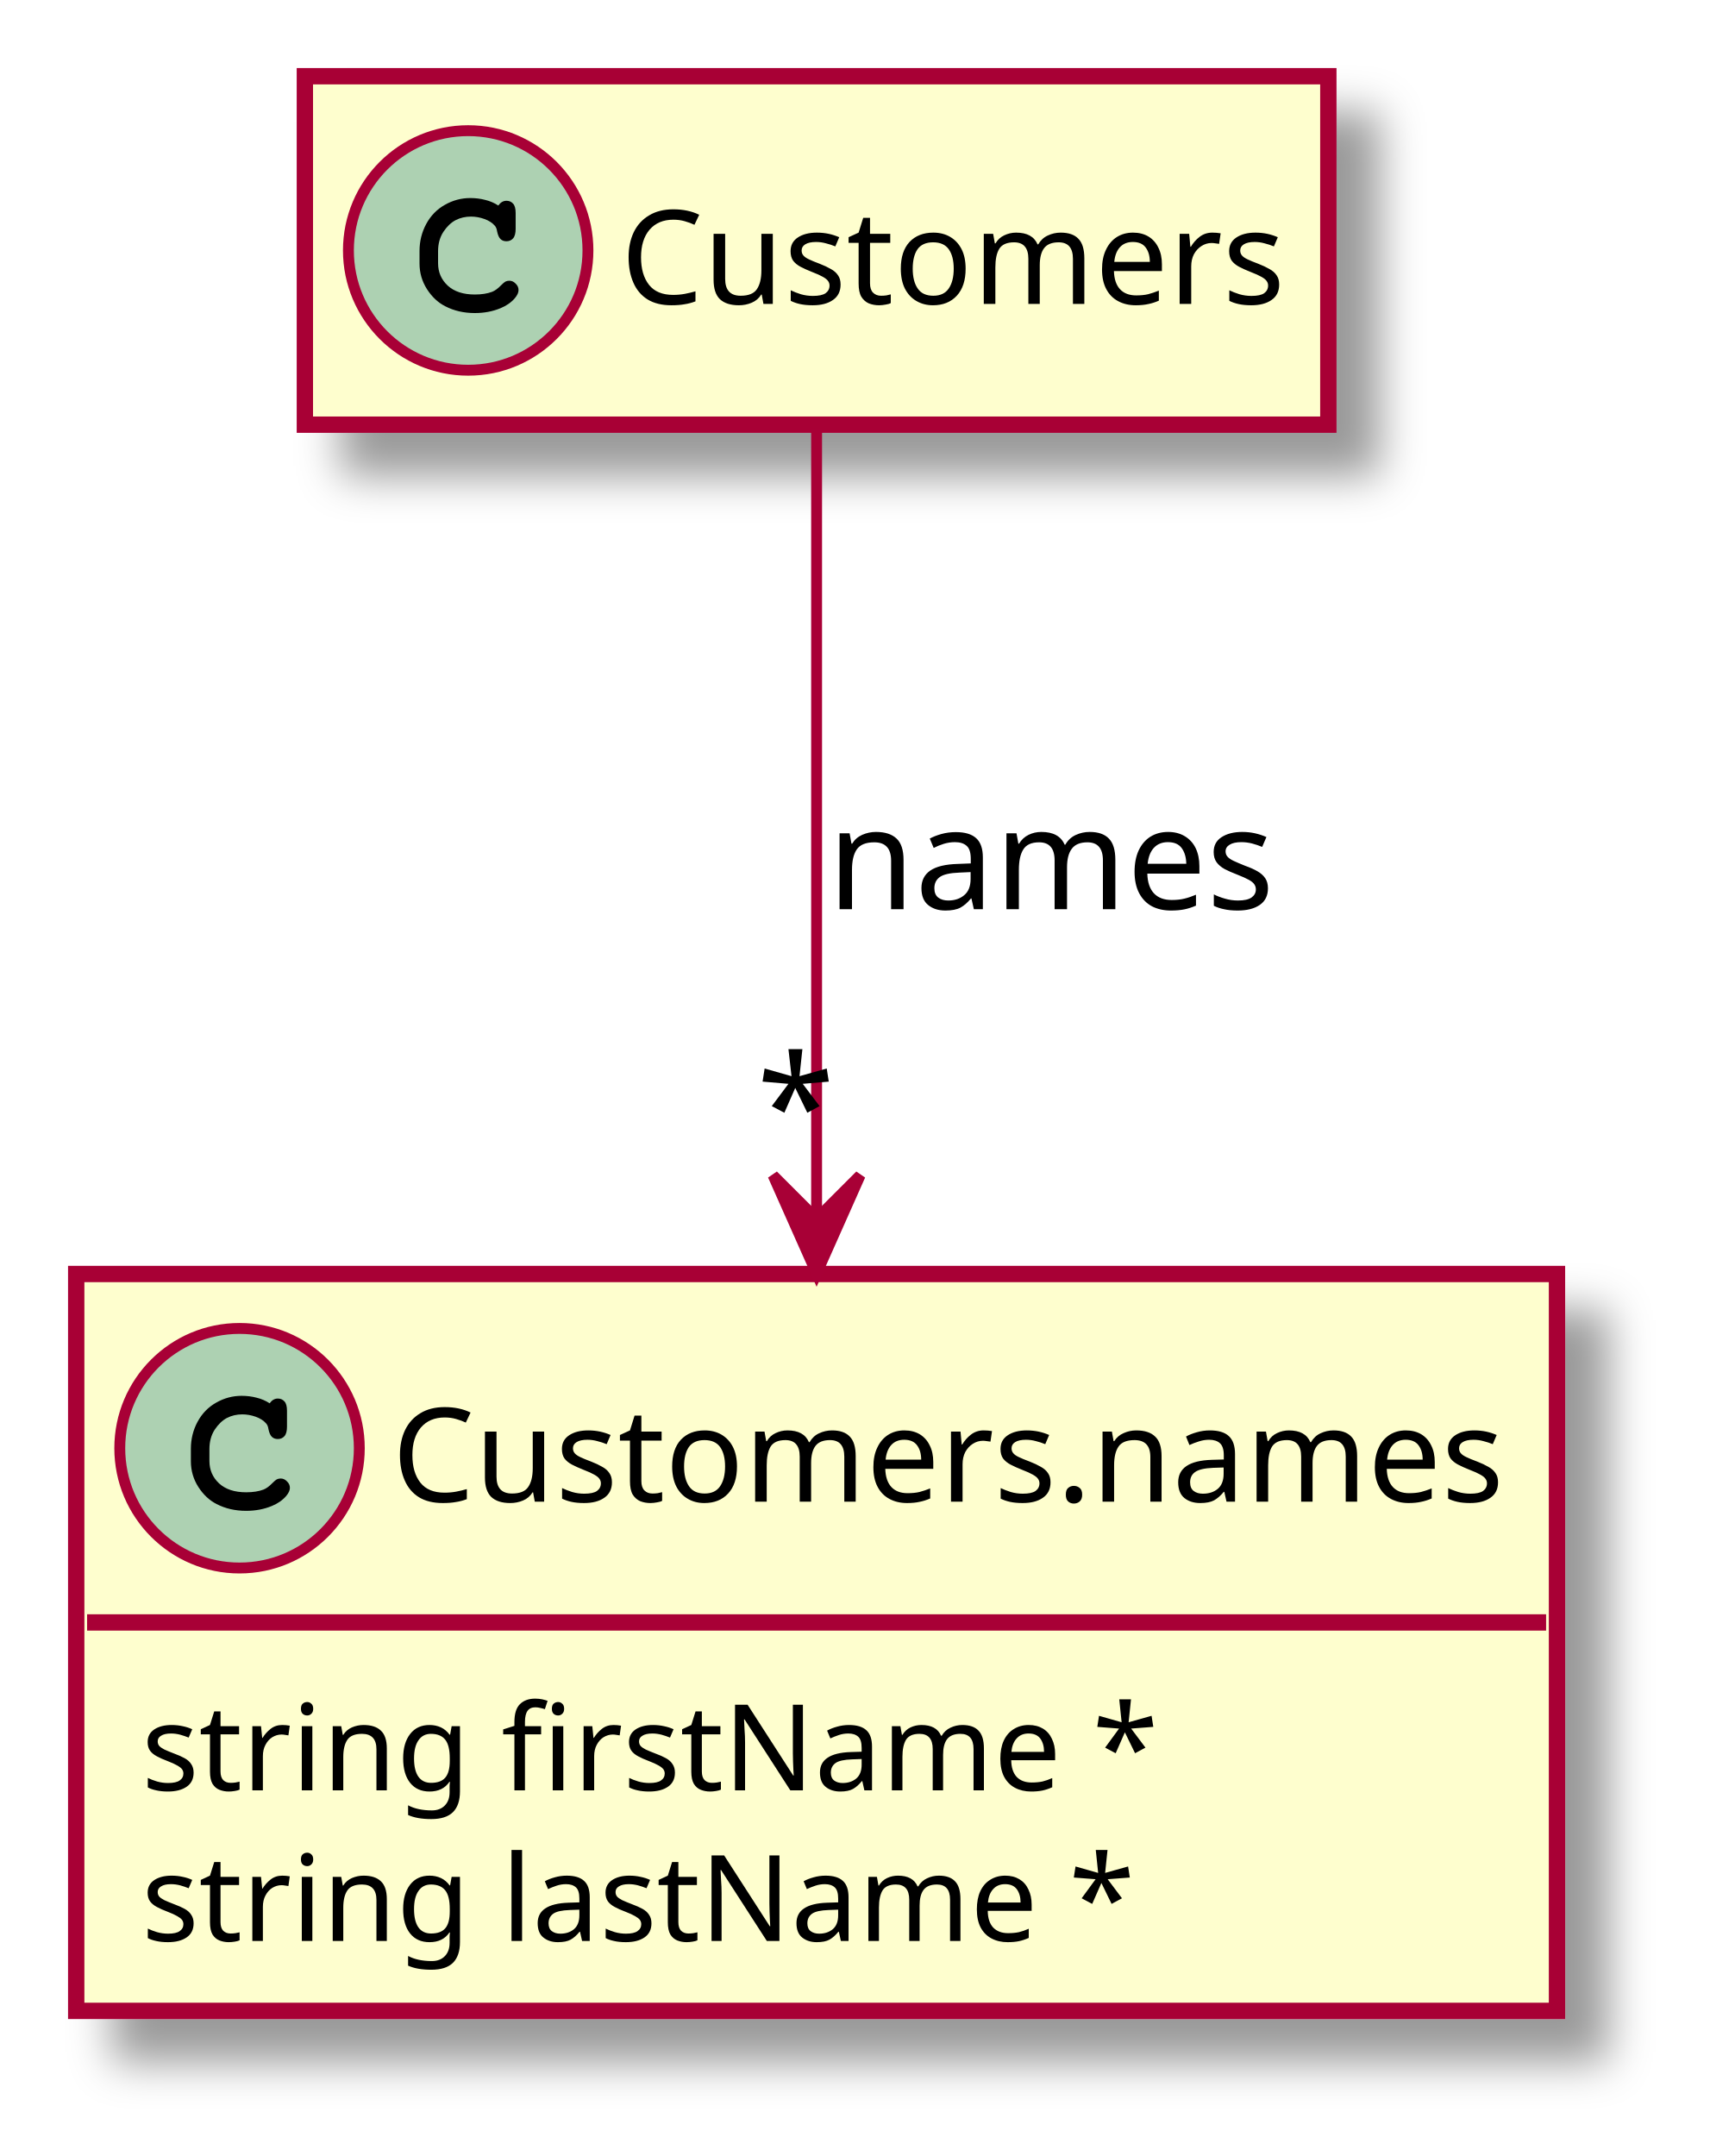
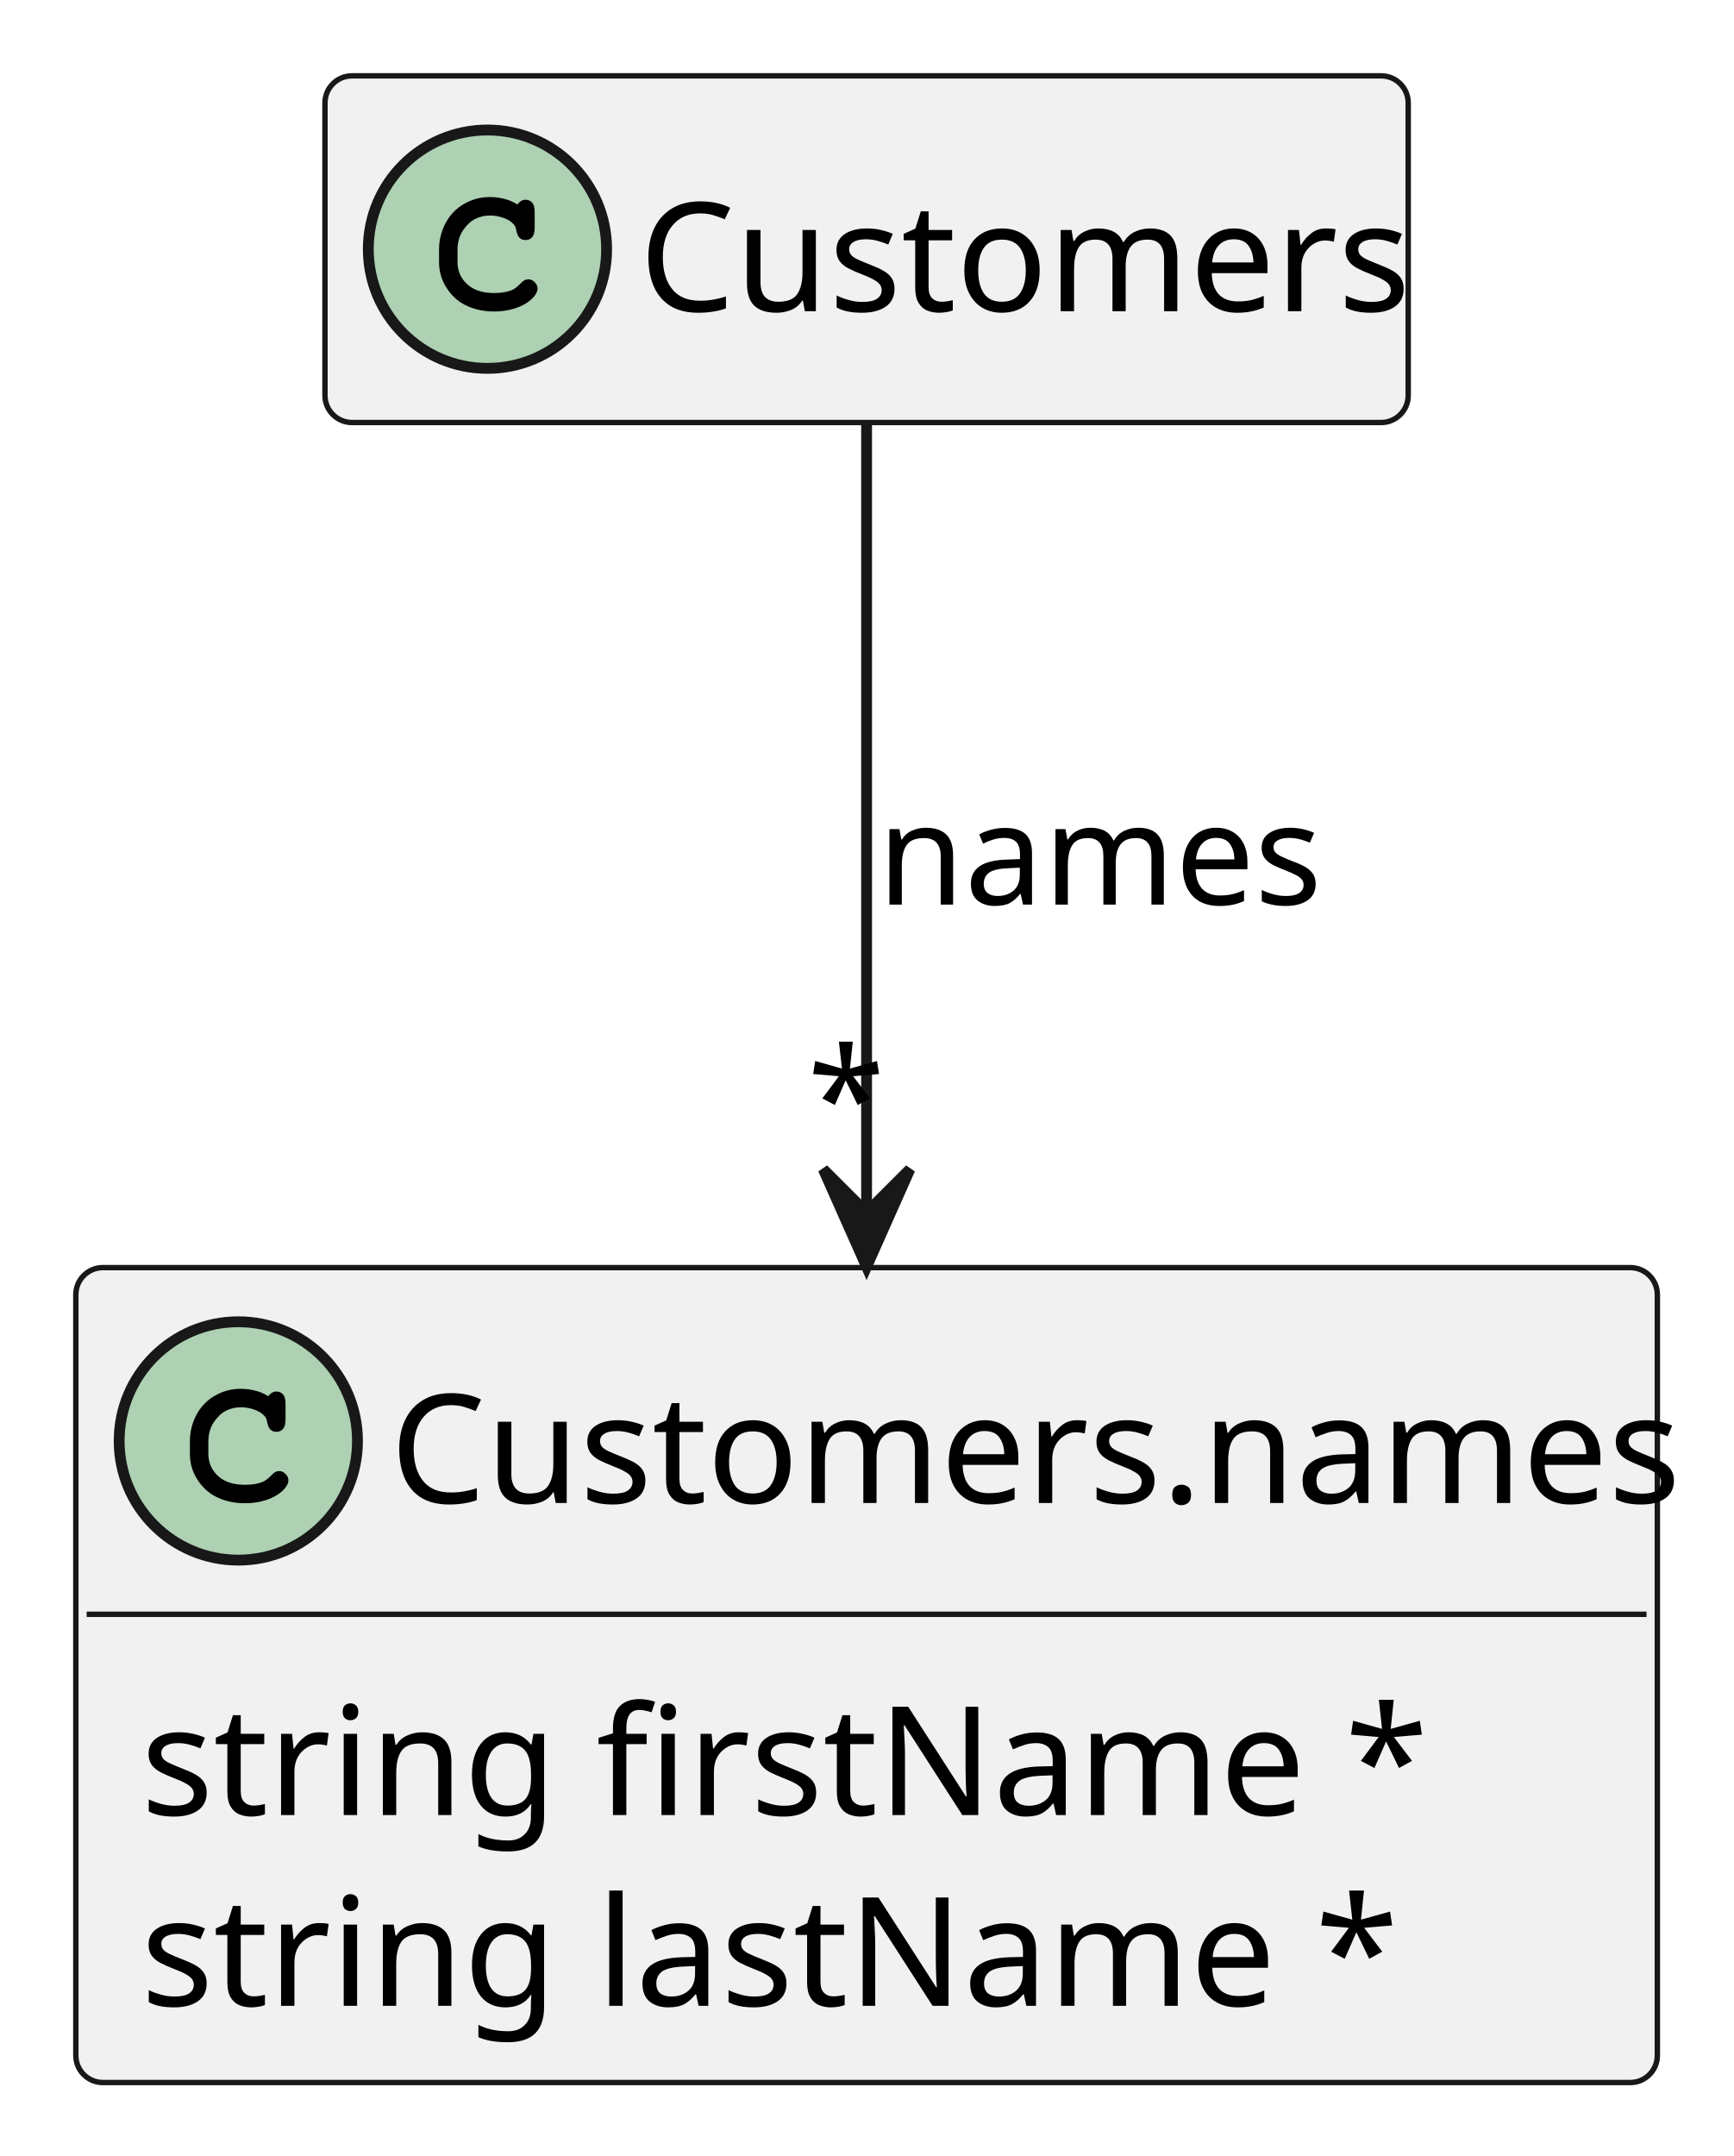
- <svg xmlns="http://www.w3.org/2000/svg" contentScriptType="application/ecmascript" contentStyleType="text/css" height="198px" preserveAspectRatio="none" style="width:157px;height:198px;background:#FFFFFF;" version="1.1" viewBox="0 0 157 198" width="157px" zoomAndPan="magnify">
-   <defs>
-     <filter height="300%" id="f1sekk3lp3siwf" width="300%" x="-1" y="-1">
-       <feGaussianBlur result="blurOut" stdDeviation="2.0" />
-       <feColorMatrix in="blurOut" result="blurOut2" type="matrix" values="0 0 0 0 0 0 0 0 0 0 0 0 0 0 0 0 0 0 .4 0" />
-       <feOffset dx="4.0" dy="4.0" in="blurOut2" result="blurOut3" />
-       <feBlend in="SourceGraphic" in2="blurOut3" mode="normal" />
-     </filter>
-   </defs>
+ <svg xmlns="http://www.w3.org/2000/svg" contentStyleType="text/css" height="199px" preserveAspectRatio="none" style="width:160px;height:199px;background:#FFFFFF;" version="1.1" viewBox="0 0 160 199" width="160px" zoomAndPan="magnify">
+   <defs />
  <g>
-     <rect codeLine="8" fill="#FEFECE" filter="url(#f1sekk3lp3siwf)" height="67.672" id="Customers.names" style="stroke:#A80036;stroke-width:1.5;" width="136" x="7" y="117" />
-     <ellipse cx="22" cy="133" fill="#ADD1B2" rx="11" ry="11" style="stroke:#A80036;stroke-width:1.0;" />
-     <path d="M24.766,128.875 Q24.922,128.656 25.109,128.547 Q25.297,128.438 25.516,128.438 Q25.891,128.438 26.125,128.703 Q26.359,128.953 26.359,129.562 L26.359,131.016 Q26.359,131.625 26.125,131.891 Q25.891,132.156 25.516,132.156 Q25.172,132.156 24.969,131.953 Q24.766,131.766 24.656,131.25 Q24.609,130.891 24.422,130.703 Q24.094,130.328 23.484,130.109 Q22.875,129.891 22.25,129.891 Q21.484,129.891 20.844,130.219 Q20.219,130.547 19.719,131.297 Q19.234,132.047 19.234,133.078 L19.234,134.172 Q19.234,135.406 20.125,136.234 Q21.016,137.047 22.609,137.047 Q23.547,137.047 24.203,136.797 Q24.594,136.641 25.016,136.203 Q25.281,135.938 25.422,135.859 Q25.578,135.781 25.781,135.781 Q26.109,135.781 26.359,136.047 Q26.625,136.297 26.625,136.641 Q26.625,136.984 26.281,137.391 Q25.781,137.969 24.984,138.297 Q23.906,138.75 22.609,138.75 Q21.094,138.75 19.891,138.125 Q18.906,137.625 18.219,136.562 Q17.531,135.484 17.531,134.203 L17.531,133.047 Q17.531,131.719 18.141,130.578 Q18.766,129.422 19.859,128.812 Q20.953,128.188 22.188,128.188 Q22.922,128.188 23.562,128.359 Q24.219,128.516 24.766,128.875 Z " fill="#000000" />
-     <text fill="#000000" font-family="sans-serif" font-size="12" lengthAdjust="spacing" textLength="104" x="36" y="137.91">Customers.names
-         </text>
-     <line style="stroke:#A80036;stroke-width:1.5;" x1="8" x2="142" y1="149" y2="149" />
-     <text fill="#000000" font-family="sans-serif" font-size="11" lengthAdjust="spacing" textLength="83" x="13" y="164.419">string firstName *
-         </text>
-     <text fill="#000000" font-family="sans-serif" font-size="11" lengthAdjust="spacing" textLength="81" x="13" y="178.255">string lastName *
-         </text>
-     <rect codeLine="13" fill="#FEFECE" filter="url(#f1sekk3lp3siwf)" height="32" id="Customers" style="stroke:#A80036;stroke-width:1.5;" width="94" x="28" y="7" />
-     <ellipse cx="43" cy="23" fill="#ADD1B2" rx="11" ry="11" style="stroke:#A80036;stroke-width:1.0;" />
-     <path d="M45.766,18.875 Q45.922,18.656 46.109,18.547 Q46.297,18.438 46.516,18.438 Q46.891,18.438 47.125,18.703 Q47.359,18.953 47.359,19.562 L47.359,21.016 Q47.359,21.625 47.125,21.891 Q46.891,22.156 46.516,22.156 Q46.172,22.156 45.969,21.953 Q45.766,21.766 45.656,21.25 Q45.609,20.891 45.422,20.703 Q45.094,20.328 44.484,20.109 Q43.875,19.891 43.25,19.891 Q42.484,19.891 41.844,20.219 Q41.219,20.547 40.719,21.297 Q40.234,22.047 40.234,23.078 L40.234,24.172 Q40.234,25.406 41.125,26.234 Q42.016,27.047 43.609,27.047 Q44.547,27.047 45.203,26.797 Q45.594,26.641 46.016,26.203 Q46.281,25.938 46.422,25.859 Q46.578,25.781 46.781,25.781 Q47.109,25.781 47.359,26.047 Q47.625,26.297 47.625,26.641 Q47.625,26.984 47.281,27.391 Q46.781,27.969 45.984,28.297 Q44.906,28.75 43.609,28.75 Q42.094,28.75 40.891,28.125 Q39.906,27.625 39.219,26.562 Q38.531,25.484 38.531,24.203 L38.531,23.047 Q38.531,21.719 39.141,20.578 Q39.766,19.422 40.859,18.812 Q41.953,18.188 43.188,18.188 Q43.922,18.188 44.562,18.359 Q45.219,18.516 45.766,18.875 Z " fill="#000000" />
-     <text fill="#000000" font-family="sans-serif" font-size="12" lengthAdjust="spacing" textLength="62" x="57" y="27.91">Customers
-         </text>
-     <path codeLine="16" d="M75,39.45 C75,57.36 75,87.54 75,111.85 " fill="none" id="Customers-to-Customers.names" style="stroke:#A80036;stroke-width:1.0;" />
-     <polygon fill="#A80036" points="75,116.94,79,107.94,75,111.94,71,107.94,75,116.94" style="stroke:#A80036;stroke-width:1.0;" />
-     <text fill="#000000" font-family="sans-serif" font-size="13" lengthAdjust="spacing" textLength="39" x="76" y="83.495">names
-         </text>
-     <text fill="#000000" font-family="sans-serif" font-size="13" lengthAdjust="spacing" textLength="5" x="69.508" y="106.222">*
-         </text>
+     <g id="elem_Customers.names">
+       <rect codeLine="8" fill="#F1F1F1" height="75.219" id="Customers.names" rx="2.5" ry="2.5" style="stroke:#181818;stroke-width:0.5;" width="146" x="7" y="117" />
+       <ellipse cx="22" cy="133" fill="#ADD1B2" rx="11" ry="11" style="stroke:#181818;stroke-width:1.0;" />
+       <path d="M24.766,128.875 Q24.922,128.656 25.109,128.547 Q25.297,128.438 25.516,128.438 Q25.891,128.438 26.125,128.703 Q26.359,128.953 26.359,129.562 L26.359,131.016 Q26.359,131.625 26.125,131.891 Q25.891,132.156 25.516,132.156 Q25.172,132.156 24.969,131.953 Q24.766,131.766 24.656,131.25 Q24.609,130.891 24.422,130.703 Q24.094,130.328 23.484,130.109 Q22.875,129.891 22.25,129.891 Q21.484,129.891 20.844,130.219 Q20.219,130.547 19.719,131.297 Q19.234,132.047 19.234,133.078 L19.234,134.172 Q19.234,135.406 20.125,136.234 Q21.016,137.047 22.609,137.047 Q23.547,137.047 24.203,136.797 Q24.594,136.641 25.016,136.203 Q25.281,135.938 25.422,135.859 Q25.578,135.781 25.781,135.781 Q26.109,135.781 26.359,136.047 Q26.625,136.297 26.625,136.641 Q26.625,136.984 26.281,137.391 Q25.781,137.969 24.984,138.297 Q23.906,138.75 22.609,138.75 Q21.094,138.75 19.891,138.125 Q18.906,137.625 18.219,136.562 Q17.531,135.484 17.531,134.203 L17.531,133.047 Q17.531,131.719 18.141,130.578 Q18.766,129.422 19.859,128.812 Q20.953,128.188 22.188,128.188 Q22.922,128.188 23.562,128.359 Q24.219,128.516 24.766,128.875 Z " fill="#000000" />
+       <text fill="#000000" font-family="sans-serif" font-size="14" lengthAdjust="spacing" textLength="114" x="36" y="138.728">Customers.names
+             </text>
+       <line style="stroke:#181818;stroke-width:0.5;" x1="8" x2="152" y1="149" y2="149" />
+       <text fill="#000000" font-family="sans-serif" font-size="14" lengthAdjust="spacing" textLength="107" x="13" y="167.533">string firstName *
+             </text>
+       <text fill="#000000" font-family="sans-serif" font-size="14" lengthAdjust="spacing" textLength="106" x="13" y="185.143">string lastName *
+             </text>
+     </g>
+     <g id="elem_Customers">
+       <rect codeLine="13" fill="#F1F1F1" height="32" id="Customers" rx="2.5" ry="2.5" style="stroke:#181818;stroke-width:0.5;" width="100" x="30" y="7" />
+       <ellipse cx="45" cy="23" fill="#ADD1B2" rx="11" ry="11" style="stroke:#181818;stroke-width:1.0;" />
+       <path d="M47.766,18.875 Q47.922,18.656 48.109,18.547 Q48.297,18.438 48.516,18.438 Q48.891,18.438 49.125,18.703 Q49.359,18.953 49.359,19.562 L49.359,21.016 Q49.359,21.625 49.125,21.891 Q48.891,22.156 48.516,22.156 Q48.172,22.156 47.969,21.953 Q47.766,21.766 47.656,21.25 Q47.609,20.891 47.422,20.703 Q47.094,20.328 46.484,20.109 Q45.875,19.891 45.25,19.891 Q44.484,19.891 43.844,20.219 Q43.219,20.547 42.719,21.297 Q42.234,22.047 42.234,23.078 L42.234,24.172 Q42.234,25.406 43.125,26.234 Q44.016,27.047 45.609,27.047 Q46.547,27.047 47.203,26.797 Q47.594,26.641 48.016,26.203 Q48.281,25.938 48.422,25.859 Q48.578,25.781 48.781,25.781 Q49.109,25.781 49.359,26.047 Q49.625,26.297 49.625,26.641 Q49.625,26.984 49.281,27.391 Q48.781,27.969 47.984,28.297 Q46.906,28.75 45.609,28.75 Q44.094,28.75 42.891,28.125 Q41.906,27.625 41.219,26.562 Q40.531,25.484 40.531,24.203 L40.531,23.047 Q40.531,21.719 41.141,20.578 Q41.766,19.422 42.859,18.812 Q43.953,18.188 45.188,18.188 Q45.922,18.188 46.562,18.359 Q47.219,18.516 47.766,18.875 Z " fill="#000000" />
+       <text fill="#000000" font-family="sans-serif" font-size="14" lengthAdjust="spacing" textLength="68" x="59" y="28.729">Customers
+             </text>
+     </g>
+     <g id="link_Customers_Customers.names">
+       <path codeLine="16" d="M80,39.11 C80,56.8 80,86.84 80,111.7 " fill="none" id="Customers-to-Customers.names" style="stroke:#181818;stroke-width:1.0;" />
+       <polygon fill="#181818" points="80,116.92,84,107.92,80,111.92,76,107.92,80,116.92" style="stroke:#181818;stroke-width:1.0;" />
+       <text fill="#000000" font-family="sans-serif" font-size="13" lengthAdjust="spacing" textLength="39" x="81" y="83.495">names
+             </text>
+       <text fill="#000000" font-family="sans-serif" font-size="13" lengthAdjust="spacing" textLength="5" x="74.539" y="106.023">*
+             </text>
+     </g>
  </g>
</svg>
